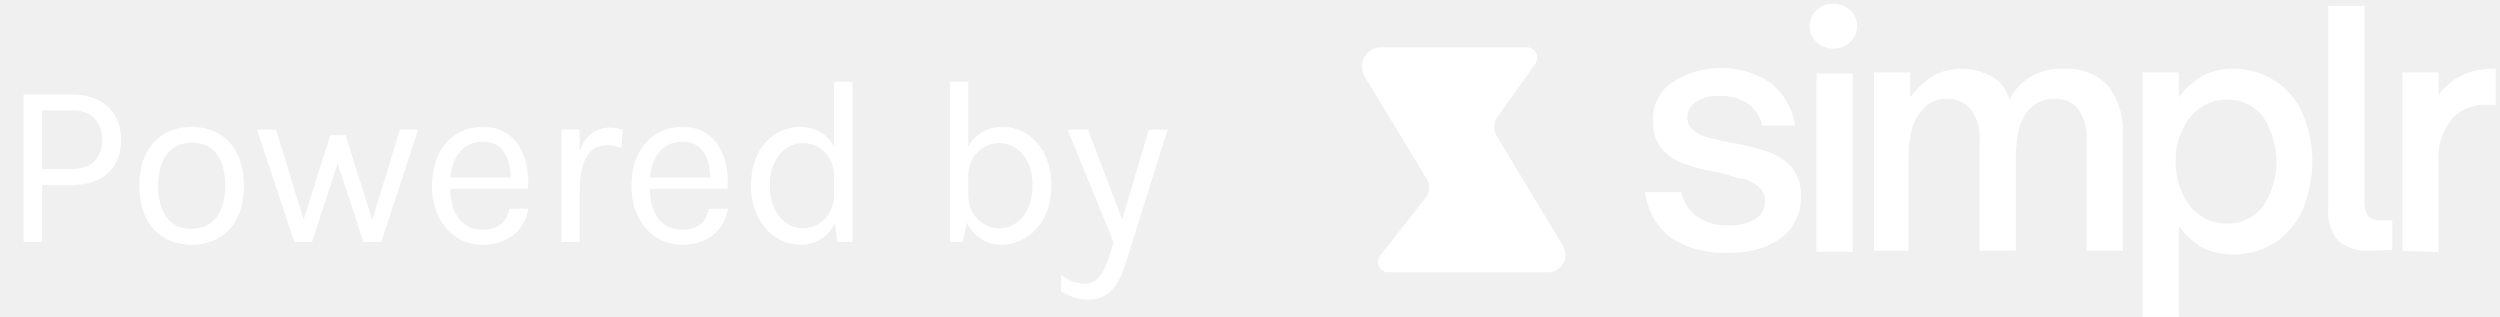
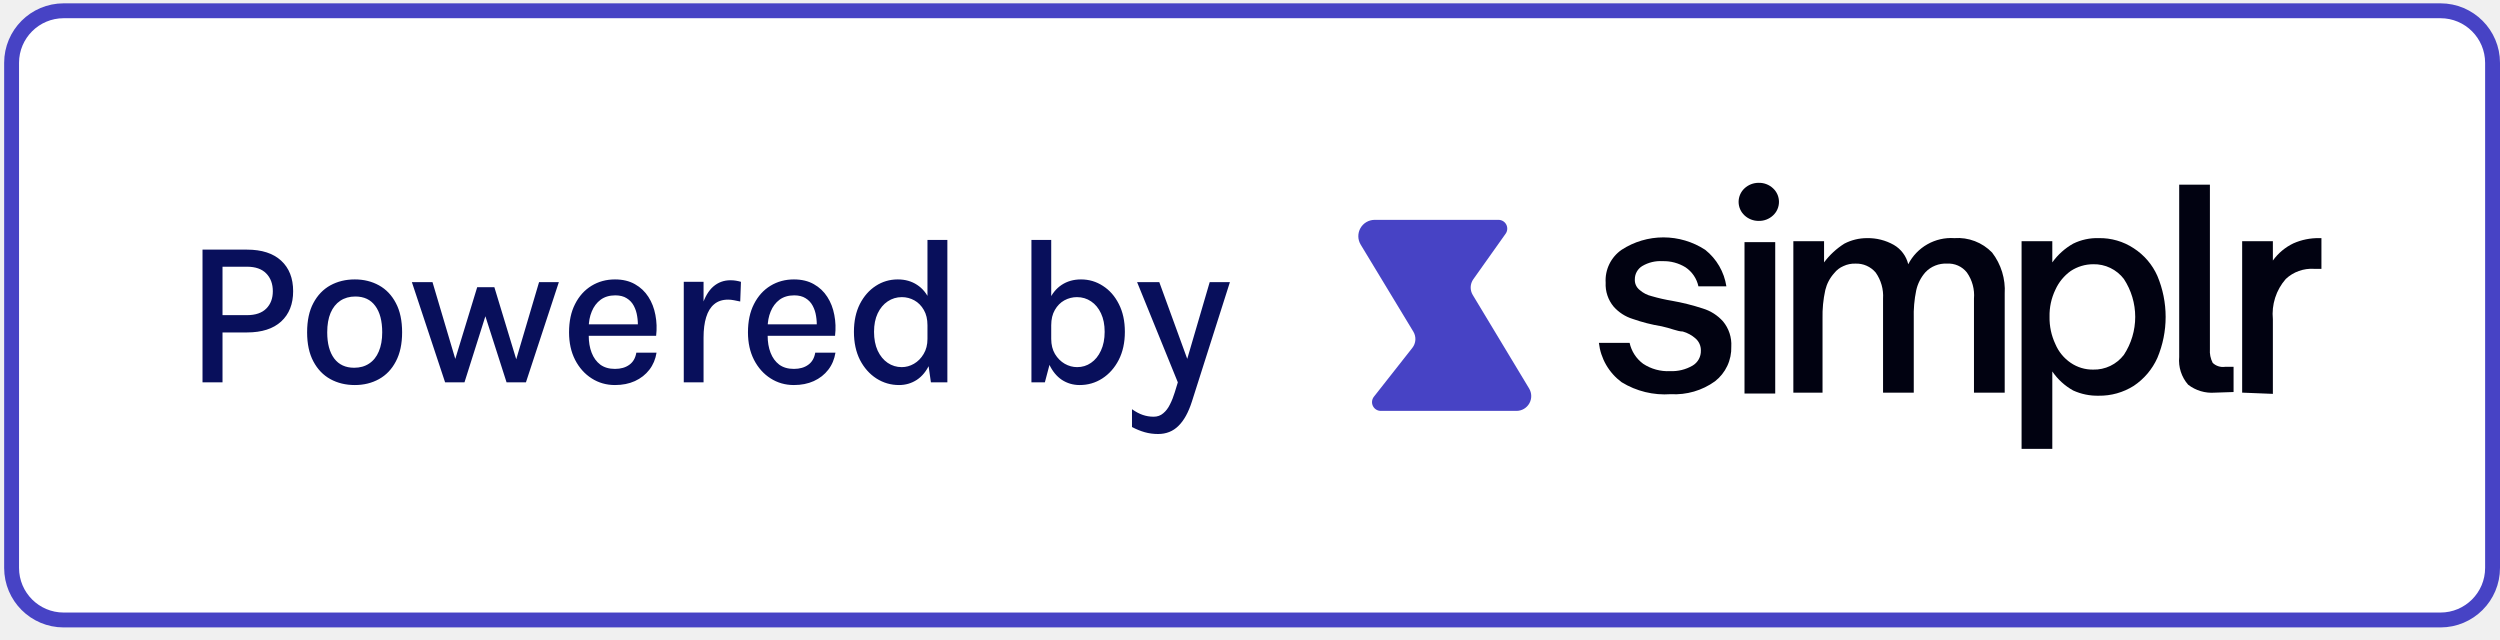
- <svg xmlns="http://www.w3.org/2000/svg" width="213" height="27" viewBox="0 0 213 27" fill="none">
-   <path d="M2.012 20.612V8.052H6.052C7.432 8.052 8.485 8.402 9.212 9.102C9.945 9.795 10.312 10.739 10.312 11.932C10.312 13.112 9.945 14.049 9.212 14.742C8.485 15.428 7.432 15.772 6.052 15.772H3.592V20.612H2.012ZM3.592 14.412H6.052C6.925 14.412 7.585 14.188 8.032 13.742C8.485 13.295 8.712 12.692 8.712 11.932C8.712 11.159 8.485 10.542 8.032 10.082C7.585 9.622 6.925 9.392 6.052 9.392H3.592V14.412ZM16.336 20.852C15.476 20.852 14.71 20.662 14.036 20.282C13.37 19.902 12.843 19.338 12.456 18.592C12.069 17.845 11.876 16.925 11.876 15.832C11.876 14.732 12.069 13.812 12.456 13.072C12.843 12.325 13.37 11.762 14.036 11.382C14.71 11.002 15.476 10.812 16.336 10.812C17.189 10.812 17.95 11.002 18.616 11.382C19.29 11.762 19.816 12.325 20.196 13.072C20.583 13.812 20.776 14.732 20.776 15.832C20.776 16.925 20.583 17.845 20.196 18.592C19.816 19.338 19.29 19.902 18.616 20.282C17.95 20.662 17.189 20.852 16.336 20.852ZM16.296 19.492C16.916 19.492 17.443 19.345 17.876 19.052C18.309 18.752 18.636 18.328 18.856 17.782C19.083 17.235 19.196 16.585 19.196 15.832C19.196 14.692 18.959 13.795 18.486 13.142C18.013 12.482 17.309 12.152 16.376 12.152C15.749 12.152 15.22 12.302 14.786 12.602C14.36 12.895 14.033 13.319 13.806 13.872C13.586 14.418 13.476 15.072 13.476 15.832C13.476 16.959 13.713 17.852 14.186 18.512C14.666 19.165 15.37 19.492 16.296 19.492ZM21.904 11.052H23.524L25.964 19.032H25.764L28.144 11.512H29.444L31.804 19.052H31.624L34.064 11.052H35.624L32.484 20.612H30.964L28.644 13.552H28.884L26.584 20.612H25.064L21.904 11.052ZM41.126 20.852C40.299 20.852 39.559 20.642 38.906 20.222C38.259 19.795 37.746 19.205 37.366 18.452C36.993 17.698 36.806 16.832 36.806 15.852C36.806 14.805 36.993 13.905 37.366 13.152C37.739 12.399 38.249 11.822 38.896 11.422C39.549 11.015 40.293 10.812 41.126 10.812C41.853 10.812 42.473 10.959 42.986 11.252C43.499 11.545 43.913 11.942 44.226 12.442C44.539 12.942 44.756 13.508 44.876 14.142C45.003 14.768 45.039 15.418 44.986 16.092H38.066V15.132H43.956L43.496 15.432C43.516 15.039 43.493 14.645 43.426 14.252C43.366 13.858 43.249 13.498 43.076 13.172C42.903 12.838 42.659 12.572 42.346 12.372C42.033 12.172 41.633 12.072 41.146 12.072C40.533 12.072 40.019 12.229 39.606 12.542C39.193 12.855 38.883 13.268 38.676 13.782C38.469 14.289 38.366 14.838 38.366 15.432V16.072C38.366 16.738 38.466 17.335 38.666 17.862C38.873 18.389 39.179 18.805 39.586 19.112C39.993 19.419 40.506 19.572 41.126 19.572C41.746 19.572 42.256 19.422 42.656 19.122C43.056 18.822 43.299 18.378 43.386 17.792H45.006C44.906 18.425 44.679 18.972 44.326 19.432C43.973 19.885 43.523 20.235 42.976 20.482C42.429 20.729 41.813 20.852 41.126 20.852ZM47.829 20.612V11.032H49.389V20.612H47.829ZM48.909 16.292C48.909 15.079 49.026 14.072 49.259 13.272C49.493 12.465 49.833 11.865 50.279 11.472C50.733 11.072 51.283 10.872 51.929 10.872C52.143 10.872 52.336 10.889 52.509 10.922C52.689 10.948 52.869 10.992 53.049 11.052L52.949 12.592C52.763 12.532 52.559 12.482 52.339 12.442C52.119 12.395 51.923 12.372 51.749 12.372C51.183 12.372 50.726 12.535 50.379 12.862C50.033 13.182 49.779 13.635 49.619 14.222C49.466 14.809 49.389 15.498 49.389 16.292H48.909ZM58.126 20.852C57.299 20.852 56.559 20.642 55.906 20.222C55.259 19.795 54.746 19.205 54.366 18.452C53.993 17.698 53.806 16.832 53.806 15.852C53.806 14.805 53.993 13.905 54.366 13.152C54.739 12.399 55.249 11.822 55.896 11.422C56.549 11.015 57.293 10.812 58.126 10.812C58.853 10.812 59.473 10.959 59.986 11.252C60.499 11.545 60.913 11.942 61.226 12.442C61.539 12.942 61.756 13.508 61.876 14.142C62.003 14.768 62.039 15.418 61.986 16.092H55.066V15.132H60.956L60.496 15.432C60.516 15.039 60.493 14.645 60.426 14.252C60.366 13.858 60.249 13.498 60.076 13.172C59.903 12.838 59.659 12.572 59.346 12.372C59.033 12.172 58.633 12.072 58.146 12.072C57.533 12.072 57.019 12.229 56.606 12.542C56.193 12.855 55.883 13.268 55.676 13.782C55.469 14.289 55.366 14.838 55.366 15.432V16.072C55.366 16.738 55.466 17.335 55.666 17.862C55.873 18.389 56.179 18.805 56.586 19.112C56.993 19.419 57.506 19.572 58.126 19.572C58.746 19.572 59.256 19.422 59.656 19.122C60.056 18.822 60.299 18.378 60.386 17.792H62.006C61.906 18.425 61.679 18.972 61.326 19.432C60.973 19.885 60.523 20.235 59.976 20.482C59.429 20.729 58.813 20.852 58.126 20.852ZM68.249 20.852C67.476 20.852 66.766 20.645 66.119 20.232C65.473 19.812 64.956 19.225 64.569 18.472C64.183 17.712 63.989 16.819 63.989 15.792C63.989 14.772 64.179 13.889 64.559 13.142C64.939 12.395 65.443 11.822 66.069 11.422C66.703 11.015 67.396 10.812 68.149 10.812C68.849 10.812 69.463 10.982 69.989 11.322C70.523 11.662 70.936 12.152 71.229 12.792C71.523 13.432 71.669 14.205 71.669 15.112H71.069C71.069 14.479 70.943 13.945 70.689 13.512C70.443 13.079 70.119 12.752 69.719 12.532C69.319 12.305 68.889 12.192 68.429 12.192C67.909 12.192 67.433 12.338 66.999 12.632C66.573 12.918 66.229 13.332 65.969 13.872C65.716 14.405 65.589 15.045 65.589 15.792C65.589 16.552 65.716 17.205 65.969 17.752C66.229 18.299 66.573 18.718 66.999 19.012C67.433 19.305 67.909 19.452 68.429 19.452C68.863 19.452 69.279 19.338 69.679 19.112C70.086 18.885 70.419 18.555 70.679 18.122C70.939 17.682 71.069 17.152 71.069 16.532H71.669C71.669 17.459 71.516 18.245 71.209 18.892C70.909 19.532 70.499 20.018 69.979 20.352C69.466 20.685 68.889 20.852 68.249 20.852ZM71.329 20.612L71.069 18.372V6.972H72.629V20.612H71.329ZM85.311 20.852C84.671 20.852 84.091 20.685 83.571 20.352C83.058 20.018 82.648 19.532 82.341 18.892C82.041 18.245 81.891 17.459 81.891 16.532H82.491C82.491 17.152 82.618 17.682 82.871 18.122C83.131 18.555 83.464 18.885 83.871 19.112C84.278 19.338 84.704 19.452 85.151 19.452C85.664 19.452 86.134 19.305 86.561 19.012C86.988 18.718 87.328 18.299 87.581 17.752C87.841 17.205 87.971 16.552 87.971 15.792C87.971 15.045 87.844 14.405 87.591 13.872C87.338 13.332 86.994 12.918 86.561 12.632C86.134 12.338 85.658 12.192 85.131 12.192C84.678 12.192 84.248 12.305 83.841 12.532C83.441 12.752 83.114 13.079 82.861 13.512C82.614 13.945 82.491 14.479 82.491 15.112H81.891C81.891 14.205 82.038 13.432 82.331 12.792C82.631 12.152 83.044 11.662 83.571 11.322C84.098 10.982 84.711 10.812 85.411 10.812C86.164 10.812 86.854 11.015 87.481 11.422C88.114 11.822 88.621 12.395 89.001 13.142C89.381 13.889 89.571 14.772 89.571 15.792C89.571 16.819 89.378 17.712 88.991 18.472C88.604 19.225 88.088 19.812 87.441 20.232C86.794 20.645 86.084 20.852 85.311 20.852ZM80.931 20.612V6.972H82.491V18.372L82.031 20.612H80.931ZM90.956 11.052H92.696L95.816 19.252H95.456L97.876 11.052H99.476L95.876 22.532C95.576 23.492 95.176 24.232 94.676 24.752C94.176 25.272 93.536 25.532 92.756 25.532C92.336 25.532 91.936 25.472 91.556 25.352C91.183 25.232 90.796 25.058 90.396 24.832V23.392C90.75 23.672 91.09 23.872 91.416 23.992C91.75 24.112 92.096 24.172 92.456 24.172C92.856 24.172 93.19 24.045 93.456 23.792C93.73 23.538 93.956 23.212 94.136 22.812C94.316 22.419 94.47 22.005 94.596 21.572L94.876 20.612L90.956 11.052Z" fill="white" />
-   <path d="M131.904 23.193H118.285C118.12 23.193 117.958 23.147 117.819 23.059C117.679 22.972 117.566 22.846 117.494 22.698C117.422 22.549 117.393 22.384 117.411 22.22C117.429 22.056 117.493 21.9 117.595 21.77L121.45 16.872C121.63 16.643 121.736 16.364 121.754 16.073C121.772 15.782 121.701 15.492 121.55 15.242L116.27 6.518C116.119 6.27 116.037 5.986 116.032 5.695C116.027 5.404 116.1 5.118 116.243 4.864C116.385 4.611 116.593 4.401 116.844 4.254C117.095 4.108 117.381 4.031 117.671 4.031H130.093C130.254 4.031 130.412 4.076 130.55 4.16C130.687 4.243 130.799 4.363 130.873 4.507C130.947 4.65 130.98 4.81 130.969 4.971C130.958 5.132 130.903 5.286 130.81 5.418L127.566 9.989C127.404 10.217 127.313 10.487 127.303 10.766C127.292 11.044 127.363 11.32 127.507 11.559L133.162 20.941C133.298 21.166 133.372 21.422 133.377 21.684C133.381 21.946 133.316 22.204 133.188 22.433C133.061 22.662 132.874 22.853 132.649 22.986C132.423 23.12 132.166 23.191 131.904 23.193Z" fill="white" />
-   <g clip-path="url(#clip0_42_235)">
-     <path d="M142.442 20.314C141.812 19.849 141.284 19.258 140.891 18.58C140.499 17.901 140.251 17.149 140.162 16.37H143.244C143.427 17.21 143.908 17.954 144.599 18.465C145.401 18.995 146.351 19.254 147.311 19.205C148.098 19.238 148.879 19.046 149.56 18.65C149.822 18.496 150.036 18.274 150.183 18.009C150.329 17.743 150.401 17.444 150.392 17.14C150.396 16.914 150.352 16.69 150.262 16.482C150.171 16.275 150.037 16.089 149.869 15.939C149.497 15.607 149.054 15.364 148.574 15.23C148.05 15.23 147.342 14.891 146.448 14.706C145.463 14.545 144.494 14.298 143.552 13.967C142.813 13.74 142.152 13.313 141.641 12.734C141.082 12.062 140.796 11.204 140.84 10.331C140.801 9.69 140.927 9.049 141.208 8.472C141.489 7.894 141.914 7.399 142.442 7.034C143.689 6.221 145.145 5.788 146.633 5.788C148.121 5.788 149.577 6.221 150.824 7.034C151.97 7.943 152.73 9.253 152.95 10.7H150.146C149.978 9.92 149.514 9.235 148.851 8.79C148.158 8.363 147.355 8.148 146.54 8.174C145.828 8.13 145.12 8.302 144.507 8.667C144.28 8.805 144.092 9 143.963 9.232C143.833 9.464 143.766 9.726 143.768 9.992C143.755 10.198 143.794 10.404 143.88 10.592C143.966 10.78 144.096 10.944 144.26 11.07C144.604 11.371 145.017 11.583 145.462 11.686C146.13 11.881 146.809 12.035 147.496 12.149C148.54 12.332 149.57 12.589 150.577 12.919C151.361 13.155 152.065 13.602 152.611 14.213C153.197 14.92 153.494 15.823 153.443 16.74C153.463 17.408 153.326 18.071 153.042 18.676C152.759 19.281 152.336 19.811 151.81 20.222C150.523 21.15 148.956 21.607 147.372 21.516C145.644 21.643 143.919 21.222 142.442 20.314Z" fill="white" />
-     <path d="M154.768 3.582C154.582 3.409 154.433 3.199 154.331 2.966C154.229 2.733 154.176 2.481 154.176 2.226C154.176 1.972 154.229 1.72 154.331 1.487C154.433 1.254 154.582 1.044 154.768 0.871C155.153 0.512 155.66 0.314 156.186 0.316C156.723 0.302 157.244 0.502 157.634 0.871C157.821 1.044 157.97 1.254 158.072 1.487C158.173 1.72 158.226 1.972 158.226 2.226C158.226 2.481 158.173 2.733 158.072 2.966C157.97 3.199 157.821 3.409 157.634 3.582C157.244 3.951 156.723 4.151 156.186 4.137C155.66 4.139 155.153 3.941 154.768 3.582ZM157.85 21.454H154.768V6.263H157.85V21.454Z" fill="white" />
-     <path d="M159.667 21.362V6.171H162.748V8.297C163.304 7.55 163.994 6.913 164.782 6.417C165.486 6.05 166.268 5.86 167.062 5.863C168 5.844 168.926 6.079 169.743 6.541C170.103 6.75 170.417 7.029 170.666 7.363C170.915 7.696 171.093 8.077 171.191 8.482C171.622 7.642 172.289 6.946 173.11 6.481C173.932 6.016 174.871 5.801 175.813 5.863C176.512 5.811 177.215 5.914 177.87 6.164C178.525 6.415 179.116 6.806 179.603 7.311C180.508 8.49 180.957 9.956 180.866 11.44V21.362H177.785V11.933C177.863 11.004 177.612 10.076 177.076 9.314C176.841 9.012 176.535 8.774 176.186 8.618C175.837 8.462 175.455 8.394 175.073 8.42C174.673 8.399 174.273 8.466 173.9 8.615C173.528 8.764 173.192 8.992 172.917 9.283C172.459 9.8 172.141 10.426 171.992 11.101C171.798 12.033 171.716 12.984 171.746 13.936V21.362H168.664V11.933C168.726 11.001 168.465 10.076 167.925 9.314C167.676 9.02 167.364 8.786 167.012 8.631C166.659 8.477 166.276 8.404 165.891 8.42C165.477 8.406 165.065 8.491 164.689 8.667C164.326 8.821 164.009 9.065 163.765 9.375C163.33 9.857 163.023 10.439 162.872 11.07C162.664 12.011 162.571 12.973 162.594 13.936V21.362H159.667Z" fill="white" />
-     <path d="M193.807 6.88C194.851 7.553 195.675 8.517 196.179 9.653C196.727 10.955 197.01 12.354 197.01 13.766C197.01 15.179 196.727 16.578 196.179 17.88C195.668 19.02 194.846 19.991 193.807 20.684C192.756 21.346 191.535 21.689 190.294 21.67C189.413 21.691 188.538 21.512 187.736 21.146C186.899 20.681 186.181 20.027 185.641 19.236V27H182.56V6.171H185.641V8.297C186.193 7.524 186.908 6.883 187.736 6.417C188.53 6.027 189.409 5.836 190.294 5.863C191.541 5.839 192.765 6.193 193.807 6.88ZM187.49 9.16C186.819 9.639 186.287 10.287 185.949 11.039C185.543 11.884 185.342 12.814 185.364 13.751C185.346 14.698 185.546 15.636 185.949 16.493C186.27 17.256 186.805 17.908 187.49 18.373C188.151 18.826 188.937 19.063 189.739 19.051C190.333 19.065 190.922 18.939 191.458 18.682C191.993 18.425 192.46 18.044 192.82 17.572C193.563 16.441 193.958 15.119 193.958 13.766C193.958 12.414 193.563 11.091 192.82 9.961C192.46 9.489 191.993 9.108 191.458 8.851C190.922 8.594 190.333 8.468 189.739 8.482C188.939 8.484 188.157 8.719 187.49 9.16Z" fill="white" />
-     <path d="M201.943 21.361C200.98 21.437 200.024 21.151 199.261 20.56C198.932 20.183 198.684 19.742 198.53 19.265C198.377 18.789 198.321 18.286 198.368 17.787V0.501H201.449V16.986C201.411 17.465 201.507 17.945 201.727 18.372C201.888 18.528 202.083 18.645 202.297 18.715C202.51 18.784 202.737 18.804 202.959 18.773H203.822V21.3L201.943 21.361Z" fill="white" />
-     <path d="M204.684 21.362V6.171H207.765V8.112C208.296 7.372 209.007 6.778 209.83 6.386C210.645 6.027 211.527 5.848 212.418 5.863H212.696V8.944H211.894C211.377 8.911 210.859 8.984 210.371 9.159C209.884 9.334 209.437 9.607 209.059 9.961C208.579 10.509 208.216 11.151 207.994 11.845C207.771 12.539 207.693 13.272 207.765 13.997V21.485L204.684 21.362Z" fill="white" />
+ <svg xmlns="http://www.w3.org/2000/svg" width="168" height="43" viewBox="0 0 168 43" fill="none">
+   <rect x="0.779" y="0.724" width="166.721" height="40.939" rx="3.5" fill="white" />
+   <path d="M13.609 25.693V16.775H16.598C17.592 16.775 18.357 17.023 18.894 17.517C19.431 18.012 19.699 18.696 19.699 19.568C19.699 20.432 19.431 21.111 18.894 21.605C18.357 22.095 17.592 22.34 16.598 22.34H14.953V25.693H13.609ZM14.953 21.178H16.598C17.167 21.178 17.599 21.031 17.893 20.737C18.187 20.443 18.334 20.054 18.334 19.568C18.334 19.078 18.187 18.682 17.893 18.378C17.599 18.075 17.167 17.923 16.598 17.923H14.953V21.178ZM23.844 25.875C23.233 25.875 22.684 25.742 22.199 25.476C21.718 25.21 21.338 24.814 21.058 24.286C20.778 23.759 20.638 23.108 20.638 22.333C20.638 21.545 20.778 20.889 21.058 20.366C21.338 19.839 21.718 19.442 22.199 19.176C22.684 18.91 23.233 18.777 23.844 18.777C24.446 18.777 24.987 18.91 25.468 19.176C25.949 19.442 26.327 19.839 26.602 20.366C26.882 20.889 27.022 21.545 27.022 22.333C27.022 23.108 26.882 23.759 26.602 24.286C26.327 24.814 25.949 25.21 25.468 25.476C24.987 25.742 24.446 25.875 23.844 25.875ZM23.802 24.713C24.189 24.713 24.523 24.62 24.803 24.433C25.088 24.247 25.305 23.976 25.454 23.621C25.608 23.262 25.685 22.833 25.685 22.333C25.685 21.568 25.529 20.975 25.216 20.555C24.908 20.135 24.462 19.925 23.879 19.925C23.487 19.925 23.149 20.021 22.864 20.212C22.584 20.399 22.367 20.672 22.213 21.031C22.064 21.386 21.989 21.82 21.989 22.333C21.989 23.085 22.145 23.67 22.458 24.09C22.771 24.506 23.219 24.713 23.802 24.713ZM27.678 18.959H29.064L30.667 24.363H30.52L32.067 19.302H33.222L34.762 24.377H34.622L36.225 18.959H37.555L35.343 25.693H34.041L32.515 20.933H32.718L31.213 25.693H29.911L27.678 18.959ZM41.327 25.875C40.748 25.875 40.225 25.726 39.759 25.427C39.292 25.129 38.921 24.713 38.646 24.181C38.375 23.649 38.24 23.033 38.24 22.333C38.24 21.591 38.375 20.957 38.646 20.429C38.916 19.897 39.285 19.489 39.752 19.204C40.218 18.92 40.743 18.777 41.327 18.777C41.849 18.777 42.297 18.885 42.671 19.099C43.044 19.309 43.345 19.594 43.574 19.953C43.802 20.308 43.959 20.712 44.043 21.164C44.131 21.617 44.148 22.084 44.092 22.564H39.304V21.794H43.182L42.86 22.004C42.874 21.752 42.86 21.5 42.818 21.248C42.78 20.996 42.706 20.765 42.594 20.555C42.482 20.341 42.323 20.17 42.118 20.044C41.917 19.914 41.66 19.848 41.348 19.848C40.956 19.848 40.627 19.946 40.361 20.142C40.099 20.338 39.901 20.602 39.766 20.933C39.63 21.26 39.563 21.619 39.563 22.011V22.55C39.563 22.984 39.628 23.369 39.759 23.705C39.889 24.041 40.083 24.307 40.34 24.503C40.601 24.695 40.93 24.79 41.327 24.79C41.714 24.79 42.034 24.699 42.286 24.517C42.542 24.335 42.701 24.062 42.762 23.698H44.12C44.05 24.137 43.889 24.52 43.637 24.846C43.385 25.173 43.06 25.427 42.664 25.609C42.272 25.787 41.826 25.875 41.327 25.875ZM45.949 25.693V18.938H47.279V25.693H45.949ZM46.915 22.683C46.915 21.82 47.003 21.104 47.181 20.534C47.363 19.96 47.615 19.533 47.937 19.253C48.263 18.973 48.646 18.833 49.085 18.833C49.215 18.833 49.337 18.843 49.449 18.861C49.565 18.88 49.68 18.906 49.792 18.938L49.743 20.261C49.617 20.229 49.479 20.201 49.33 20.177C49.185 20.149 49.052 20.135 48.931 20.135C48.548 20.135 48.235 20.238 47.993 20.443C47.75 20.644 47.57 20.936 47.454 21.318C47.337 21.696 47.279 22.151 47.279 22.683H46.915ZM53.35 25.875C52.771 25.875 52.249 25.726 51.782 25.427C51.315 25.129 50.944 24.713 50.669 24.181C50.398 23.649 50.263 23.033 50.263 22.333C50.263 21.591 50.398 20.957 50.669 20.429C50.94 19.897 51.308 19.489 51.775 19.204C52.242 18.92 52.767 18.777 53.35 18.777C53.873 18.777 54.321 18.885 54.694 19.099C55.067 19.309 55.368 19.594 55.597 19.953C55.826 20.308 55.982 20.712 56.066 21.164C56.155 21.617 56.171 22.084 56.115 22.564H51.327V21.794H55.205L54.883 22.004C54.897 21.752 54.883 21.5 54.841 21.248C54.804 20.996 54.729 20.765 54.617 20.555C54.505 20.341 54.346 20.17 54.141 20.044C53.94 19.914 53.684 19.848 53.371 19.848C52.979 19.848 52.65 19.946 52.384 20.142C52.123 20.338 51.924 20.602 51.789 20.933C51.654 21.26 51.586 21.619 51.586 22.011V22.55C51.586 22.984 51.651 23.369 51.782 23.705C51.913 24.041 52.106 24.307 52.363 24.503C52.624 24.695 52.953 24.79 53.35 24.79C53.737 24.79 54.057 24.699 54.309 24.517C54.566 24.335 54.724 24.062 54.785 23.698H56.143C56.073 24.137 55.912 24.52 55.66 24.846C55.408 25.173 55.084 25.427 54.687 25.609C54.295 25.787 53.849 25.875 53.35 25.875ZM60.415 25.875C59.864 25.875 59.358 25.728 58.896 25.434C58.434 25.136 58.066 24.72 57.79 24.188C57.52 23.652 57.384 23.022 57.384 22.298C57.384 21.58 57.517 20.957 57.783 20.429C58.054 19.902 58.411 19.496 58.854 19.211C59.297 18.922 59.79 18.777 60.331 18.777C60.826 18.777 61.258 18.899 61.626 19.141C61.995 19.379 62.279 19.727 62.48 20.184C62.685 20.642 62.788 21.199 62.788 21.857H62.326C62.326 21.451 62.245 21.108 62.081 20.828C61.918 20.544 61.706 20.329 61.444 20.184C61.183 20.04 60.903 19.967 60.604 19.967C60.254 19.967 59.937 20.063 59.652 20.254C59.372 20.441 59.148 20.709 58.98 21.059C58.817 21.405 58.735 21.818 58.735 22.298C58.735 22.784 58.817 23.206 58.98 23.565C59.148 23.92 59.372 24.193 59.652 24.384C59.937 24.576 60.252 24.671 60.597 24.671C60.882 24.671 61.155 24.597 61.416 24.447C61.682 24.293 61.899 24.074 62.067 23.789C62.24 23.505 62.326 23.166 62.326 22.774H62.788C62.788 23.446 62.681 24.013 62.466 24.475C62.256 24.937 61.971 25.287 61.612 25.525C61.253 25.759 60.854 25.875 60.415 25.875ZM62.557 25.693L62.326 24.076V16.124H63.663V25.693H62.557ZM72.553 25.875C72.114 25.875 71.715 25.759 71.356 25.525C71.001 25.287 70.717 24.937 70.502 24.475C70.292 24.013 70.187 23.446 70.187 22.774H70.642C70.642 23.166 70.726 23.505 70.894 23.789C71.067 24.074 71.286 24.293 71.552 24.447C71.818 24.597 72.096 24.671 72.385 24.671C72.73 24.671 73.041 24.576 73.316 24.384C73.596 24.193 73.818 23.92 73.981 23.565C74.149 23.206 74.233 22.784 74.233 22.298C74.233 21.818 74.151 21.405 73.988 21.059C73.825 20.709 73.603 20.441 73.323 20.254C73.043 20.063 72.726 19.967 72.371 19.967C72.072 19.967 71.79 20.04 71.524 20.184C71.263 20.329 71.05 20.544 70.887 20.828C70.724 21.108 70.642 21.451 70.642 21.857H70.187C70.187 21.199 70.29 20.642 70.495 20.184C70.7 19.727 70.985 19.379 71.349 19.141C71.718 18.899 72.149 18.777 72.644 18.777C73.181 18.777 73.671 18.922 74.114 19.211C74.562 19.496 74.919 19.902 75.185 20.429C75.456 20.957 75.591 21.58 75.591 22.298C75.591 23.022 75.453 23.652 75.178 24.188C74.903 24.72 74.534 25.136 74.072 25.434C73.615 25.728 73.108 25.875 72.553 25.875ZM69.312 25.693V16.124H70.642V24.076L70.215 25.693H69.312ZM76.413 18.959H77.904L79.934 24.531H79.661L81.292 18.959H82.65L80.095 26.988C79.862 27.716 79.561 28.26 79.192 28.619C78.828 28.983 78.371 29.165 77.82 29.165C77.512 29.165 77.216 29.126 76.931 29.046C76.651 28.967 76.364 28.85 76.07 28.696V27.499C76.322 27.677 76.565 27.805 76.798 27.884C77.031 27.964 77.274 28.003 77.526 28.003C77.778 28.003 77.993 27.926 78.17 27.772C78.352 27.623 78.504 27.422 78.625 27.17C78.751 26.923 78.858 26.652 78.947 26.358L79.15 25.693L76.413 18.959Z" fill="#080F5B" />
+   <path d="M101.913 27.612H92.789C92.678 27.612 92.57 27.581 92.476 27.522C92.382 27.464 92.307 27.38 92.259 27.28C92.21 27.181 92.191 27.07 92.203 26.96C92.215 26.85 92.258 26.746 92.326 26.659L94.909 23.377C95.03 23.224 95.101 23.037 95.113 22.842C95.125 22.647 95.077 22.453 94.976 22.285L91.439 16.441C91.338 16.274 91.282 16.084 91.279 15.889C91.276 15.694 91.325 15.502 91.42 15.333C91.516 15.163 91.655 15.022 91.823 14.924C91.991 14.826 92.183 14.774 92.377 14.774H100.7C100.808 14.774 100.913 14.804 101.006 14.86C101.098 14.916 101.173 14.997 101.222 15.093C101.272 15.189 101.294 15.296 101.286 15.404C101.279 15.512 101.242 15.615 101.18 15.703L99.006 18.766C98.898 18.919 98.837 19.099 98.83 19.286C98.823 19.473 98.871 19.658 98.967 19.818L102.756 26.104C102.847 26.254 102.896 26.425 102.899 26.601C102.902 26.777 102.859 26.95 102.773 27.103C102.688 27.256 102.563 27.384 102.412 27.474C102.261 27.563 102.089 27.611 101.913 27.612Z" fill="#4743C5" />
+   <g clip-path="url(#clip0_91_717)">
+     <path d="M108.973 25.684C108.551 25.372 108.197 24.976 107.934 24.522C107.671 24.067 107.505 23.563 107.446 23.041H109.51C109.632 23.604 109.955 24.103 110.418 24.445C110.955 24.8 111.592 24.974 112.235 24.94C112.762 24.963 113.285 24.834 113.742 24.569C113.917 24.465 114.061 24.317 114.159 24.139C114.257 23.961 114.305 23.76 114.299 23.557C114.302 23.406 114.272 23.255 114.212 23.116C114.151 22.977 114.061 22.853 113.948 22.752C113.699 22.53 113.403 22.367 113.081 22.277C112.73 22.277 112.256 22.05 111.657 21.926C110.997 21.819 110.347 21.653 109.716 21.431C109.222 21.279 108.779 20.993 108.436 20.605C108.062 20.155 107.87 19.58 107.9 18.995C107.873 18.566 107.958 18.137 108.146 17.75C108.334 17.363 108.619 17.031 108.973 16.786C109.808 16.242 110.784 15.952 111.781 15.952C112.778 15.952 113.753 16.242 114.588 16.786C115.356 17.396 115.865 18.273 116.013 19.243H114.134C114.022 18.72 113.711 18.261 113.267 17.963C112.802 17.677 112.264 17.533 111.719 17.55C111.242 17.52 110.767 17.636 110.356 17.88C110.204 17.973 110.079 18.103 109.992 18.259C109.905 18.415 109.86 18.59 109.861 18.768C109.853 18.906 109.878 19.044 109.936 19.17C109.994 19.296 110.081 19.406 110.191 19.491C110.421 19.692 110.698 19.834 110.996 19.903C111.444 20.034 111.899 20.137 112.359 20.213C113.058 20.336 113.748 20.508 114.423 20.729C114.949 20.887 115.42 21.187 115.786 21.596C116.179 22.07 116.378 22.675 116.343 23.289C116.357 23.736 116.265 24.181 116.075 24.586C115.885 24.991 115.602 25.346 115.249 25.622C114.387 26.244 113.337 26.55 112.276 26.489C111.118 26.574 109.962 26.292 108.973 25.684Z" fill="#010211" />
+     <path d="M117.231 14.474C117.106 14.358 117.006 14.217 116.938 14.061C116.87 13.905 116.834 13.736 116.834 13.566C116.834 13.395 116.87 13.226 116.938 13.07C117.006 12.914 117.106 12.773 117.231 12.657C117.489 12.417 117.828 12.284 118.181 12.286C118.54 12.276 118.889 12.41 119.151 12.657C119.276 12.773 119.376 12.914 119.444 13.07C119.512 13.226 119.547 13.395 119.547 13.566C119.547 13.736 119.512 13.905 119.444 14.061C119.376 14.217 119.276 14.358 119.151 14.474C118.889 14.721 118.54 14.854 118.181 14.845C117.828 14.847 117.489 14.714 117.231 14.474ZM119.295 26.447H117.231V16.27H119.295V26.447Z" fill="#010211" />
+     <path d="M120.513 26.386V16.208H122.577V17.633C122.95 17.133 123.412 16.706 123.94 16.373C124.411 16.128 124.936 16 125.467 16.002C126.096 15.99 126.716 16.147 127.263 16.456C127.505 16.596 127.715 16.783 127.882 17.007C128.049 17.23 128.168 17.486 128.234 17.757C128.522 17.194 128.969 16.728 129.52 16.416C130.07 16.104 130.699 15.96 131.33 16.002C131.799 15.967 132.269 16.036 132.708 16.204C133.147 16.372 133.544 16.634 133.87 16.972C134.476 17.762 134.777 18.744 134.716 19.738V26.386H132.651V20.069C132.704 19.446 132.536 18.825 132.177 18.314C132.019 18.112 131.814 17.952 131.58 17.848C131.346 17.744 131.09 17.698 130.835 17.715C130.566 17.701 130.298 17.746 130.049 17.846C129.799 17.945 129.575 18.098 129.39 18.293C129.083 18.64 128.87 19.059 128.77 19.511C128.641 20.136 128.585 20.773 128.605 21.41V26.386H126.541V20.069C126.582 19.444 126.407 18.825 126.046 18.314C125.879 18.117 125.67 17.961 125.434 17.857C125.198 17.753 124.941 17.705 124.683 17.715C124.405 17.706 124.129 17.762 123.878 17.881C123.635 17.984 123.422 18.147 123.259 18.355C122.967 18.678 122.762 19.068 122.66 19.491C122.521 20.121 122.459 20.765 122.474 21.41V26.386H120.513Z" fill="#010211" />
+     <path d="M143.385 16.683C144.085 17.134 144.637 17.78 144.975 18.541C145.342 19.413 145.531 20.35 145.531 21.297C145.531 22.243 145.342 23.18 144.975 24.053C144.632 24.816 144.082 25.467 143.385 25.931C142.681 26.375 141.864 26.604 141.032 26.592C140.442 26.606 139.856 26.486 139.318 26.241C138.757 25.929 138.277 25.491 137.915 24.961V30.163H135.85V16.208H137.915V17.633C138.285 17.115 138.764 16.685 139.318 16.373C139.851 16.111 140.439 15.984 141.032 16.002C141.867 15.985 142.688 16.223 143.385 16.683ZM139.153 18.21C138.704 18.531 138.348 18.966 138.121 19.47C137.849 20.036 137.715 20.658 137.729 21.286C137.717 21.921 137.851 22.55 138.121 23.124C138.336 23.634 138.695 24.072 139.153 24.383C139.597 24.686 140.123 24.845 140.66 24.837C141.058 24.847 141.453 24.762 141.812 24.59C142.17 24.418 142.483 24.163 142.725 23.846C143.222 23.089 143.487 22.203 143.487 21.297C143.487 20.391 143.222 19.505 142.725 18.747C142.483 18.431 142.17 18.176 141.812 18.004C141.453 17.831 141.058 17.747 140.66 17.756C140.124 17.758 139.601 17.915 139.153 18.21Z" fill="#010211" />
+     <path d="M148.836 26.386C148.192 26.436 147.551 26.245 147.04 25.849C146.82 25.596 146.653 25.301 146.55 24.981C146.447 24.662 146.41 24.325 146.442 23.991V12.41H148.506V23.454C148.481 23.775 148.545 24.097 148.692 24.383C148.8 24.488 148.931 24.566 149.074 24.612C149.217 24.659 149.369 24.672 149.518 24.651H150.096V26.344L148.836 26.386Z" fill="#010211" />
+     <path d="M150.673 26.385V16.208H152.737V17.509C153.093 17.012 153.569 16.615 154.12 16.352C154.666 16.111 155.258 15.992 155.854 16.002H156.04V18.066H155.503C155.157 18.044 154.81 18.093 154.483 18.21C154.156 18.327 153.857 18.51 153.604 18.747C153.282 19.115 153.039 19.544 152.89 20.009C152.741 20.475 152.689 20.965 152.737 21.451V26.468L150.673 26.385Z" fill="#010211" />
  </g>
+   <rect x="0.779" y="0.724" width="166.721" height="40.939" rx="3.5" stroke="#4743C5" />
  <defs>
-     <clipPath id="clip0_42_235">
-       <rect width="72.472" height="26.776" fill="white" transform="translate(140.163 0.223633)" />
+     <clipPath id="clip0_91_717">
+       <rect width="48.554" height="17.939" fill="white" transform="translate(107.446 12.2236)" />
    </clipPath>
  </defs>
</svg>
